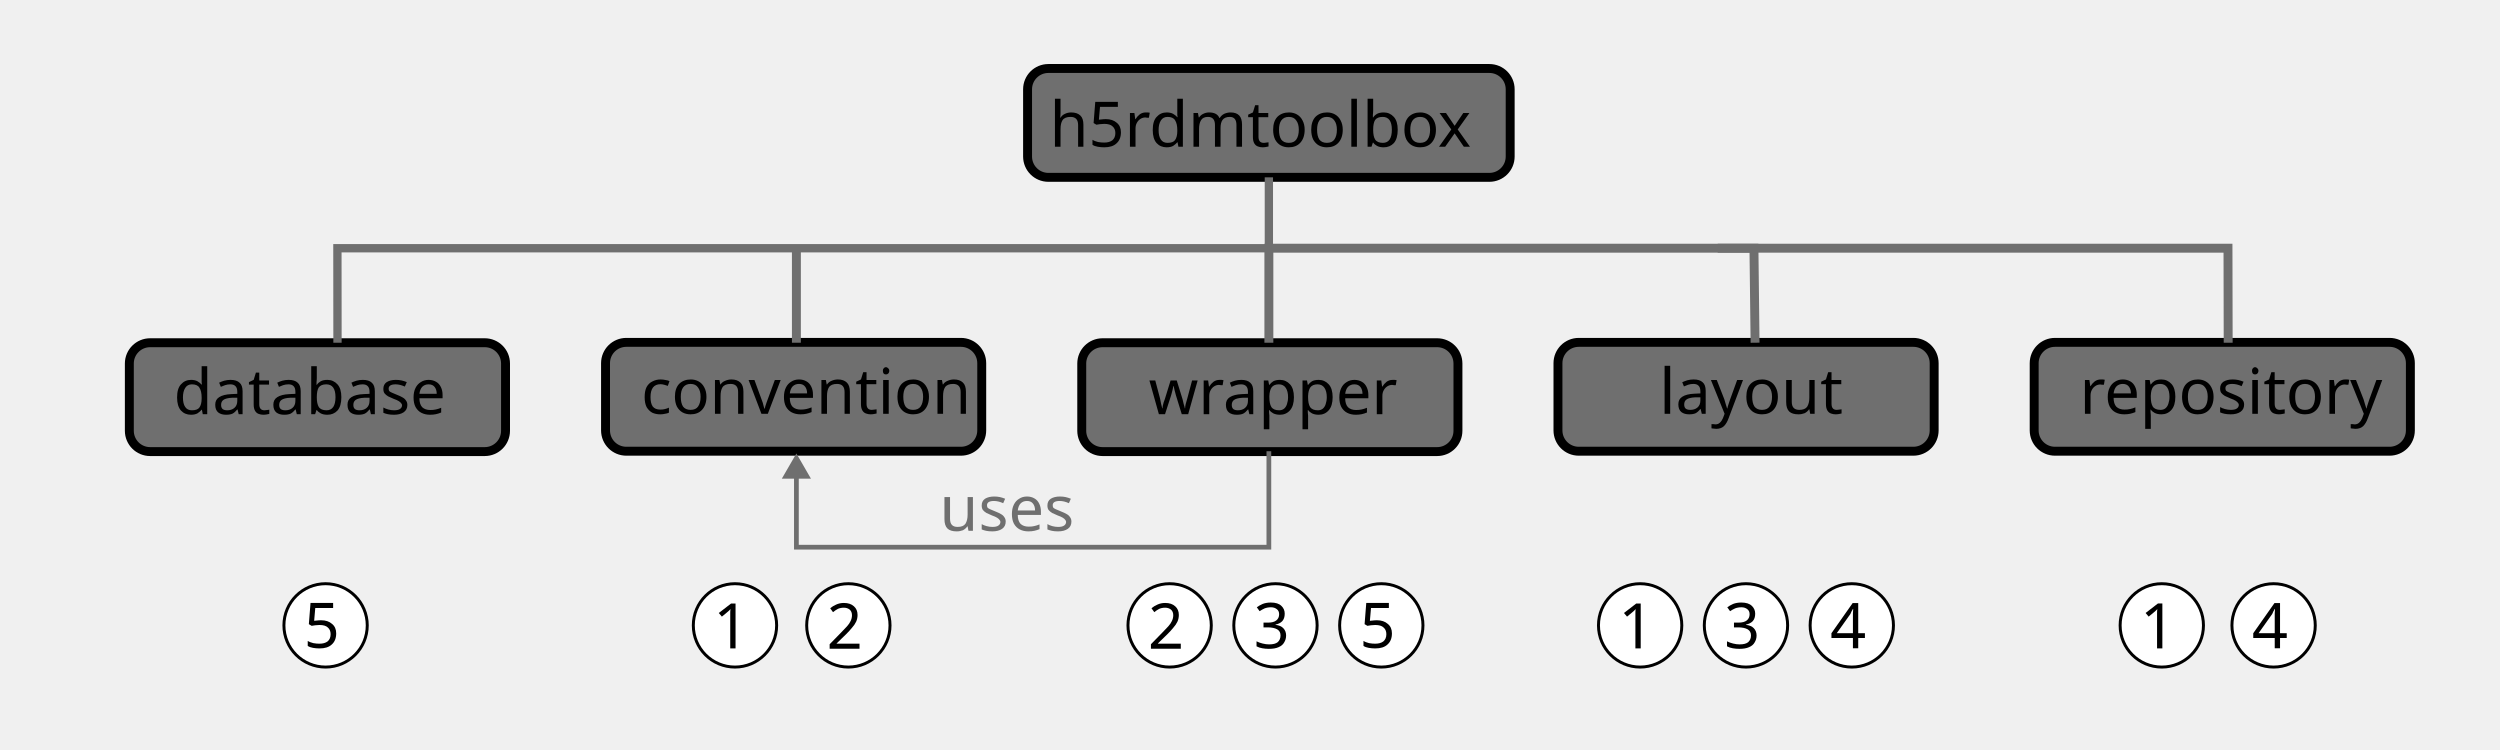
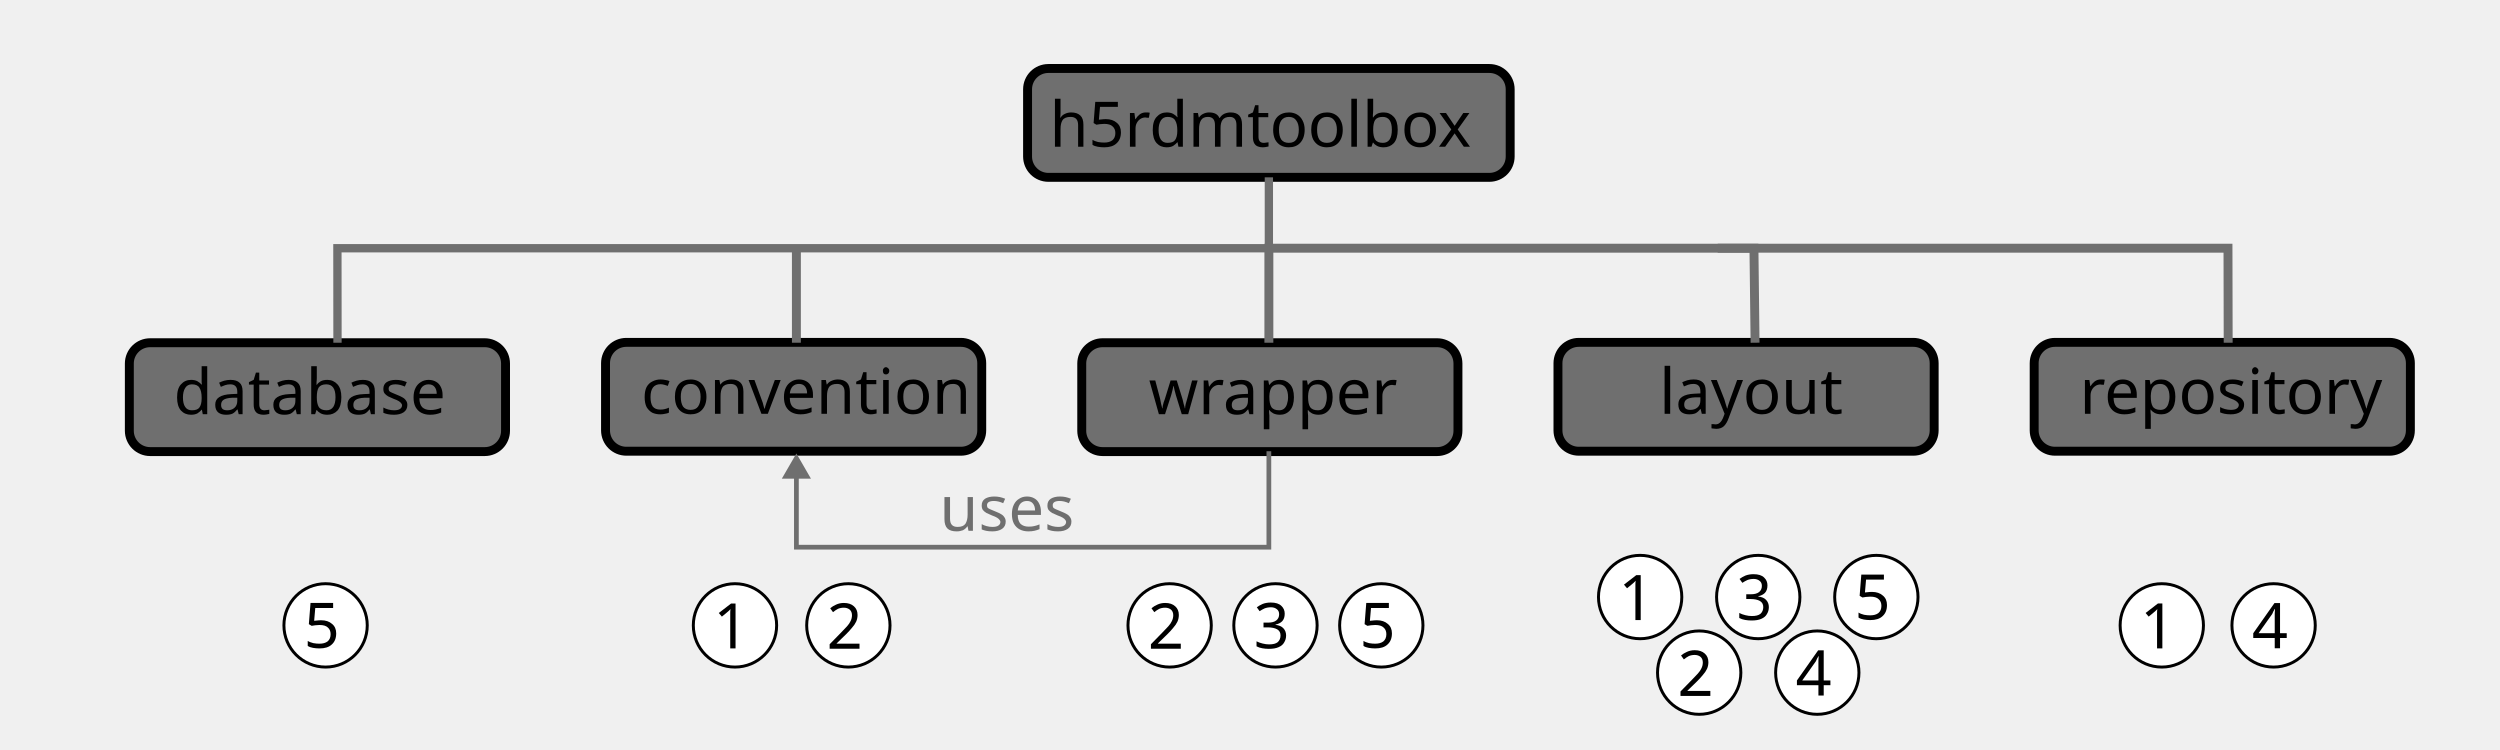
<svg xmlns="http://www.w3.org/2000/svg" width="140mm" height="42mm" viewBox="0 0 140 42" version="1.1" id="svg1">
  <defs id="defs1">
    <marker style="overflow:visible" id="Triangle" refX="0" refY="0" orient="auto-start-reverse" markerWidth="1" markerHeight="1" viewBox="0 0 1 1" preserveAspectRatio="xMidYMid">
      <path transform="scale(0.5)" style="fill:context-stroke;fill-rule:evenodd;stroke:context-stroke;stroke-width:1pt" d="M 5.77,0 -2.88,5 V -5 Z" id="path135" />
    </marker>
  </defs>
  <g id="layer1" transform="translate(-12.66516,-2.914405)">
    <rect style="fill:#6f6f6f;stroke:#000000;stroke-width:0.5;stroke-linecap:square;stroke-linejoin:round;stroke-dasharray:none;stroke-dashoffset:0;fill-opacity:1" id="rect6" width="27.026" height="6.096" x="70.209" y="6.75" ry="1.165" />
    <rect style="fill:#6f6f6f;fill-opacity:1;stroke:#000000;stroke-width:0.5;stroke-linecap:square;stroke-linejoin:round;stroke-dasharray:none;stroke-dashoffset:0" id="rect5" width="21.067" height="6.096" x="126.579" y="22.087" ry="1.165" />
    <text xml:space="preserve" style="font-size:3.528px;line-height:1.25;font-family:sans-serif;fill:#000000;fill-opacity:1;stroke-width:0.5;stroke-dasharray:none" x="129.126" y="26.086" id="text1-2-7-3">
      <tspan id="tspan1-5-7-8" style="fill:#000000;fill-opacity:1;stroke-width:0.5;stroke-dasharray:none" x="129.126" y="26.086">repository</tspan>
    </text>
    <rect style="fill:#6f6f6f;stroke:#000000;stroke-width:0.5;stroke-linecap:square;stroke-linejoin:round;stroke-dasharray:none;stroke-dashoffset:0;fill-opacity:1" id="rect2" width="21.067" height="6.096" x="46.575" y="22.087" ry="1.165" />
    <rect style="fill:#6f6f6f;stroke:#000000;stroke-width:0.5;stroke-linecap:square;stroke-linejoin:round;stroke-dasharray:none;stroke-dashoffset:0;fill-opacity:1" id="rect1" width="21.067" height="6.096" x="73.243" y="22.107" ry="1.165" />
    <rect style="fill:#6f6f6f;stroke:#000000;stroke-width:0.5;stroke-linecap:square;stroke-linejoin:round;stroke-dasharray:none;stroke-dashoffset:0;fill-opacity:1" id="rect4" width="21.067" height="6.096" x="99.911" y="22.087" ry="1.165" />
    <rect style="fill:#6f6f6f;stroke:#000000;stroke-width:0.5;stroke-linecap:square;stroke-linejoin:round;stroke-dasharray:none;stroke-dashoffset:0;fill-opacity:1" id="rect3" width="21.067" height="6.096" x="19.908" y="22.107" ry="1.165" />
    <text xml:space="preserve" style="font-size:3.528px;line-height:1.25;font-family:sans-serif;stroke-width:0.265" x="71.447" y="11.136" id="text1-8">
      <tspan id="tspan1-4" style="stroke-width:0.265" x="71.447" y="11.136">h5rdmtoolbox</tspan>
    </text>
    <text xml:space="preserve" style="font-size:3.528px;line-height:1.25;font-family:sans-serif;stroke-width:0.5;stroke-dasharray:none" x="76.999" y="26.106" id="text1">
      <tspan id="tspan1" style="stroke-width:0.5;stroke-dasharray:none" x="76.999" y="26.106">wrapper</tspan>
    </text>
    <text xml:space="preserve" style="font-size:3.528px;line-height:1.25;font-family:sans-serif;stroke-width:0.5;stroke-dasharray:none" x="48.58" y="26.086" id="text1-2">
      <tspan id="tspan1-5" style="stroke-width:0.5;stroke-dasharray:none" x="48.58" y="26.086">convention</tspan>
    </text>
    <text xml:space="preserve" style="font-size:3.528px;line-height:1.25;font-family:sans-serif;stroke-width:0.5;stroke-dasharray:none" x="22.393" y="26.106" id="text1-2-3">
      <tspan id="tspan1-5-8" style="stroke-width:0.5;stroke-dasharray:none" x="22.393" y="26.106">database</tspan>
    </text>
    <text xml:space="preserve" style="font-size:3.528px;line-height:1.25;font-family:sans-serif;stroke-width:0.5;stroke-dasharray:none" x="105.585" y="26.086" id="text1-2-7">
      <tspan id="tspan1-5-7" style="stroke-width:0.5;stroke-dasharray:none" x="105.585" y="26.086">layout</tspan>
    </text>
    <path style="fill:none;stroke:#6f6f6f;stroke-width:0.265px;stroke-linecap:butt;stroke-linejoin:miter;stroke-opacity:1;marker-end:url(#Triangle)" d="M 83.722,28.183 V 33.557 H 57.263 v -4.307" id="path5" />
    <text xml:space="preserve" style="font-size:3.528px;line-height:1.25;font-family:sans-serif;stroke-width:0.265;fill:#6f6f6f;fill-opacity:1" x="65.273" y="32.637" id="text5">
      <tspan id="tspan5" style="stroke-width:0.265;fill:#6f6f6f;fill-opacity:1" x="65.273" y="32.637">uses</tspan>
    </text>
    <path style="fill:none;stroke:#6f6f6f;stroke-width:0.465;stroke-linecap:butt;stroke-linejoin:miter;stroke-dasharray:none;stroke-opacity:1;fill-opacity:1" d="m 83.722,12.846 v 3.969 H 31.56 l 0.005,5.292" id="path6" />
    <path style="fill:none;stroke:#6f6f6f;stroke-width:0.5;stroke-linecap:butt;stroke-linejoin:miter;stroke-dasharray:none;stroke-opacity:1" d="M 57.263,22.107 V 16.815" id="path7" />
    <path style="fill:none;stroke:#6f6f6f;stroke-width:0.5;stroke-linecap:butt;stroke-linejoin:miter;stroke-dasharray:none;stroke-opacity:1" d="m 83.722,22.107 v -5.292 h 27.164 l 0.063,5.292" id="path8" />
    <path style="fill:none;stroke:#6f6f6f;stroke-width:0.5;stroke-linecap:butt;stroke-linejoin:miter;stroke-dasharray:none;stroke-opacity:1" d="m 108.857,16.815 h 28.575 l 0.011,5.292" id="path9" />
    <ellipse style="display:inline;fill:#ffffff;fill-opacity:1;stroke:#000000;stroke-width:0.333;stroke-linecap:square;stroke-dasharray:none;stroke-opacity:1;paint-order:markers stroke fill" id="path1-1-6-9" cx="53.824" cy="37.936" rx="2.25" ry="2.251" />
    <text xml:space="preserve" style="font-size:3.528px;line-height:1.25;font-family:sans-serif;display:inline;stroke-width:0.265" x="52.606" y="39.223" id="text1-7-1-6">
      <tspan id="tspan1-6-0-9" style="font-size:3.528px;stroke-width:0.265" x="52.606" y="39.223">1</tspan>
    </text>
    <g id="g20" transform="translate(2.116667,-1.703793)">
      <ellipse style="display:inline;fill:#ffffff;fill-opacity:1;stroke:#000000;stroke-width:0.333;stroke-linecap:square;stroke-dasharray:none;stroke-opacity:1;paint-order:markers stroke fill" id="path1-1-6-9-6" cx="131.609" cy="39.64" rx="2.25" ry="2.251" />
      <text xml:space="preserve" style="font-size:3.528px;line-height:1.25;font-family:sans-serif;display:inline;stroke-width:0.265" x="130.391" y="40.927" id="text1-7-1-6-1">
        <tspan id="tspan1-6-0-9-9" style="font-size:3.528px;stroke-width:0.265" x="130.391" y="40.927">1</tspan>
      </text>
    </g>
-     <g id="g17" transform="translate(-0.5059175)">
+     <g id="g17" transform="translate(-0.5059175,-1.5875)">
      <ellipse style="display:inline;fill:#ffffff;fill-opacity:1;stroke:#000000;stroke-width:0.333;stroke-linecap:square;stroke-dasharray:none;stroke-opacity:1;paint-order:markers stroke fill" id="path1-1-6-9-7" cx="105.019" cy="37.936" rx="2.25" ry="2.251" />
      <text xml:space="preserve" style="font-size:3.528px;line-height:1.25;font-family:sans-serif;display:inline;stroke-width:0.265" x="103.801" y="39.223" id="text1-7-1-6-4">
        <tspan id="tspan1-6-0-9-5" style="font-size:3.528px;stroke-width:0.265" x="103.801" y="39.223">1</tspan>
      </text>
    </g>
    <g id="g14" transform="translate(-1.058333)">
      <ellipse style="display:inline;fill:#ffffff;fill-opacity:1;stroke:#000000;stroke-width:0.333;stroke-linecap:square;stroke-dasharray:none;stroke-opacity:1;paint-order:markers stroke fill" id="path1-1-6-7" cx="79.223" cy="37.936" rx="2.25" ry="2.251" />
      <text xml:space="preserve" style="font-size:3.528px;line-height:1.25;font-family:sans-serif;display:inline;stroke-width:0.265" x="78.005" y="39.245" id="text1-7-1-60">
        <tspan id="tspan1-6-0-3" style="font-size:3.528px;stroke-width:0.265" x="78.005" y="39.245">2</tspan>
      </text>
    </g>
    <g id="g15" transform="translate(-1.761848)">
      <ellipse style="display:inline;fill:#ffffff;fill-opacity:1;stroke:#000000;stroke-width:0.333;stroke-linecap:square;stroke-dasharray:none;stroke-opacity:1;paint-order:markers stroke fill" id="path1-1-6-4" cx="85.853" cy="37.936" rx="2.25" ry="2.251" />
      <text xml:space="preserve" style="font-size:3.528px;line-height:1.25;font-family:sans-serif;display:inline;stroke-width:0.265" x="84.635" y="39.219" id="text1-7-1-3">
        <tspan id="tspan1-6-0-6" style="font-size:3.528px;stroke-width:0.265" x="84.635" y="39.219">3</tspan>
      </text>
    </g>
-     <g id="g18" transform="translate(-2.368818)">
+     <g id="g18" transform="translate(-1.681595,-1.5875)">
      <ellipse style="display:inline;fill:#ffffff;fill-opacity:1;stroke:#000000;stroke-width:0.333;stroke-linecap:square;stroke-dasharray:none;stroke-opacity:1;paint-order:markers stroke fill" id="path1-1-6-4-3" cx="112.808" cy="37.936" rx="2.25" ry="2.251" />
      <text xml:space="preserve" style="font-size:3.528px;line-height:1.25;font-family:sans-serif;display:inline;stroke-width:0.265" x="111.59" y="39.219" id="text1-7-1-3-1">
        <tspan id="tspan1-6-0-6-3" style="font-size:3.528px;stroke-width:0.265" x="111.59" y="39.219">3</tspan>
      </text>
    </g>
    <g id="g21" transform="translate(2.116667)">
      <ellipse style="display:inline;fill:#ffffff;fill-opacity:1;stroke:#000000;stroke-width:0.333;stroke-linecap:square;stroke-dasharray:none;stroke-opacity:1;paint-order:markers stroke fill" id="path1-1-6-3" cx="137.87" cy="37.936" rx="2.25" ry="2.251" />
      <text xml:space="preserve" style="font-size:3.528px;line-height:1.25;font-family:sans-serif;display:inline;stroke-width:0.265" x="136.652" y="39.219" id="text1-7-1-4">
        <tspan id="tspan1-6-0-5" style="font-size:3.528px;stroke-width:0.265" x="136.652" y="39.219">4</tspan>
      </text>
    </g>
-     <g id="g19" transform="translate(-2.778295)">
+     <g id="g19" transform="translate(-4.71078,2.645833)">
      <ellipse style="display:inline;fill:#ffffff;fill-opacity:1;stroke:#000000;stroke-width:0.333;stroke-linecap:square;stroke-dasharray:none;stroke-opacity:1;paint-order:markers stroke fill" id="path1-1-6-3-6" cx="119.144" cy="37.936" rx="2.25" ry="2.251" />
      <text xml:space="preserve" style="font-size:3.528px;line-height:1.25;font-family:sans-serif;display:inline;stroke-width:0.265" x="117.926" y="39.219" id="text1-7-1-4-6">
        <tspan id="tspan1-6-0-5-8" style="font-size:3.528px;stroke-width:0.265" x="117.926" y="39.219">4</tspan>
      </text>
    </g>
    <ellipse style="display:inline;fill:#ffffff;fill-opacity:1;stroke:#000000;stroke-width:0.333;stroke-linecap:square;stroke-dasharray:none;stroke-opacity:1;paint-order:markers stroke fill" id="path1-1-6" cx="30.898" cy="37.936" rx="2.25" ry="2.251" />
    <text xml:space="preserve" style="font-size:3.528px;line-height:1.25;font-family:sans-serif;display:inline;stroke-width:0.265" x="29.68" y="39.192" id="text1-7-1">
      <tspan id="tspan1-6-0" style="font-size:3.528px;stroke-width:0.265" x="29.68" y="39.192">5</tspan>
    </text>
    <g id="g16" transform="translate(-1.058333)">
      <ellipse style="display:inline;fill:#ffffff;fill-opacity:1;stroke:#000000;stroke-width:0.333;stroke-linecap:square;stroke-dasharray:none;stroke-opacity:1;paint-order:markers stroke fill" id="path1-1-6-75" cx="91.076" cy="37.936" rx="2.25" ry="2.251" />
      <text xml:space="preserve" style="font-size:3.528px;line-height:1.25;font-family:sans-serif;display:inline;stroke-width:0.265" x="89.858" y="39.192" id="text1-7-1-7">
        <tspan id="tspan1-6-0-91" style="font-size:3.528px;stroke-width:0.265" x="89.858" y="39.192">5</tspan>
      </text>
    </g>
+     <g id="g16-0" transform="translate(26.66438,-1.5875)">
+       <ellipse style="display:inline;fill:#ffffff;fill-opacity:1;stroke:#000000;stroke-width:0.333;stroke-linecap:square;stroke-dasharray:none;stroke-opacity:1;paint-order:markers stroke fill" id="path1-1-6-75-3" cx="91.076" cy="37.936" rx="2.25" ry="2.251" />
+       <text xml:space="preserve" style="font-size:3.528px;line-height:1.25;font-family:sans-serif;display:inline;stroke-width:0.265" x="89.858" y="39.192" id="text1-7-1-7-1">
+         <tspan id="tspan1-6-0-91-6" style="font-size:3.528px;stroke-width:0.265" x="89.858" y="39.192">5</tspan>
+       </text>
+     </g>
    <g id="g22" transform="translate(-19.05)">
      <ellipse style="display:inline;fill:#ffffff;fill-opacity:1;stroke:#000000;stroke-width:0.333;stroke-linecap:square;stroke-dasharray:none;stroke-opacity:1;paint-order:markers stroke fill" id="ellipse21" cx="79.223" cy="37.936" rx="2.25" ry="2.251" />
      <text xml:space="preserve" style="font-size:3.528px;line-height:1.25;font-family:sans-serif;display:inline;stroke-width:0.265" x="78.005" y="39.245" id="text21">
        <tspan id="tspan21" style="font-size:3.528px;stroke-width:0.265" x="78.005" y="39.245">2</tspan>
      </text>
    </g>
+     <g id="g22-6" transform="translate(28.59686,2.645833)">
+       <ellipse style="display:inline;fill:#ffffff;fill-opacity:1;stroke:#000000;stroke-width:0.333;stroke-linecap:square;stroke-dasharray:none;stroke-opacity:1;paint-order:markers stroke fill" id="ellipse21-0" cx="79.223" cy="37.936" rx="2.25" ry="2.251" />
+       <text xml:space="preserve" style="font-size:3.528px;line-height:1.25;font-family:sans-serif;display:inline;stroke-width:0.265" x="78.005" y="39.245" id="text21-2">
+         <tspan id="tspan21-4" style="font-size:3.528px;stroke-width:0.265" x="78.005" y="39.245">2</tspan>
+       </text>
+     </g>
  </g>
</svg>
